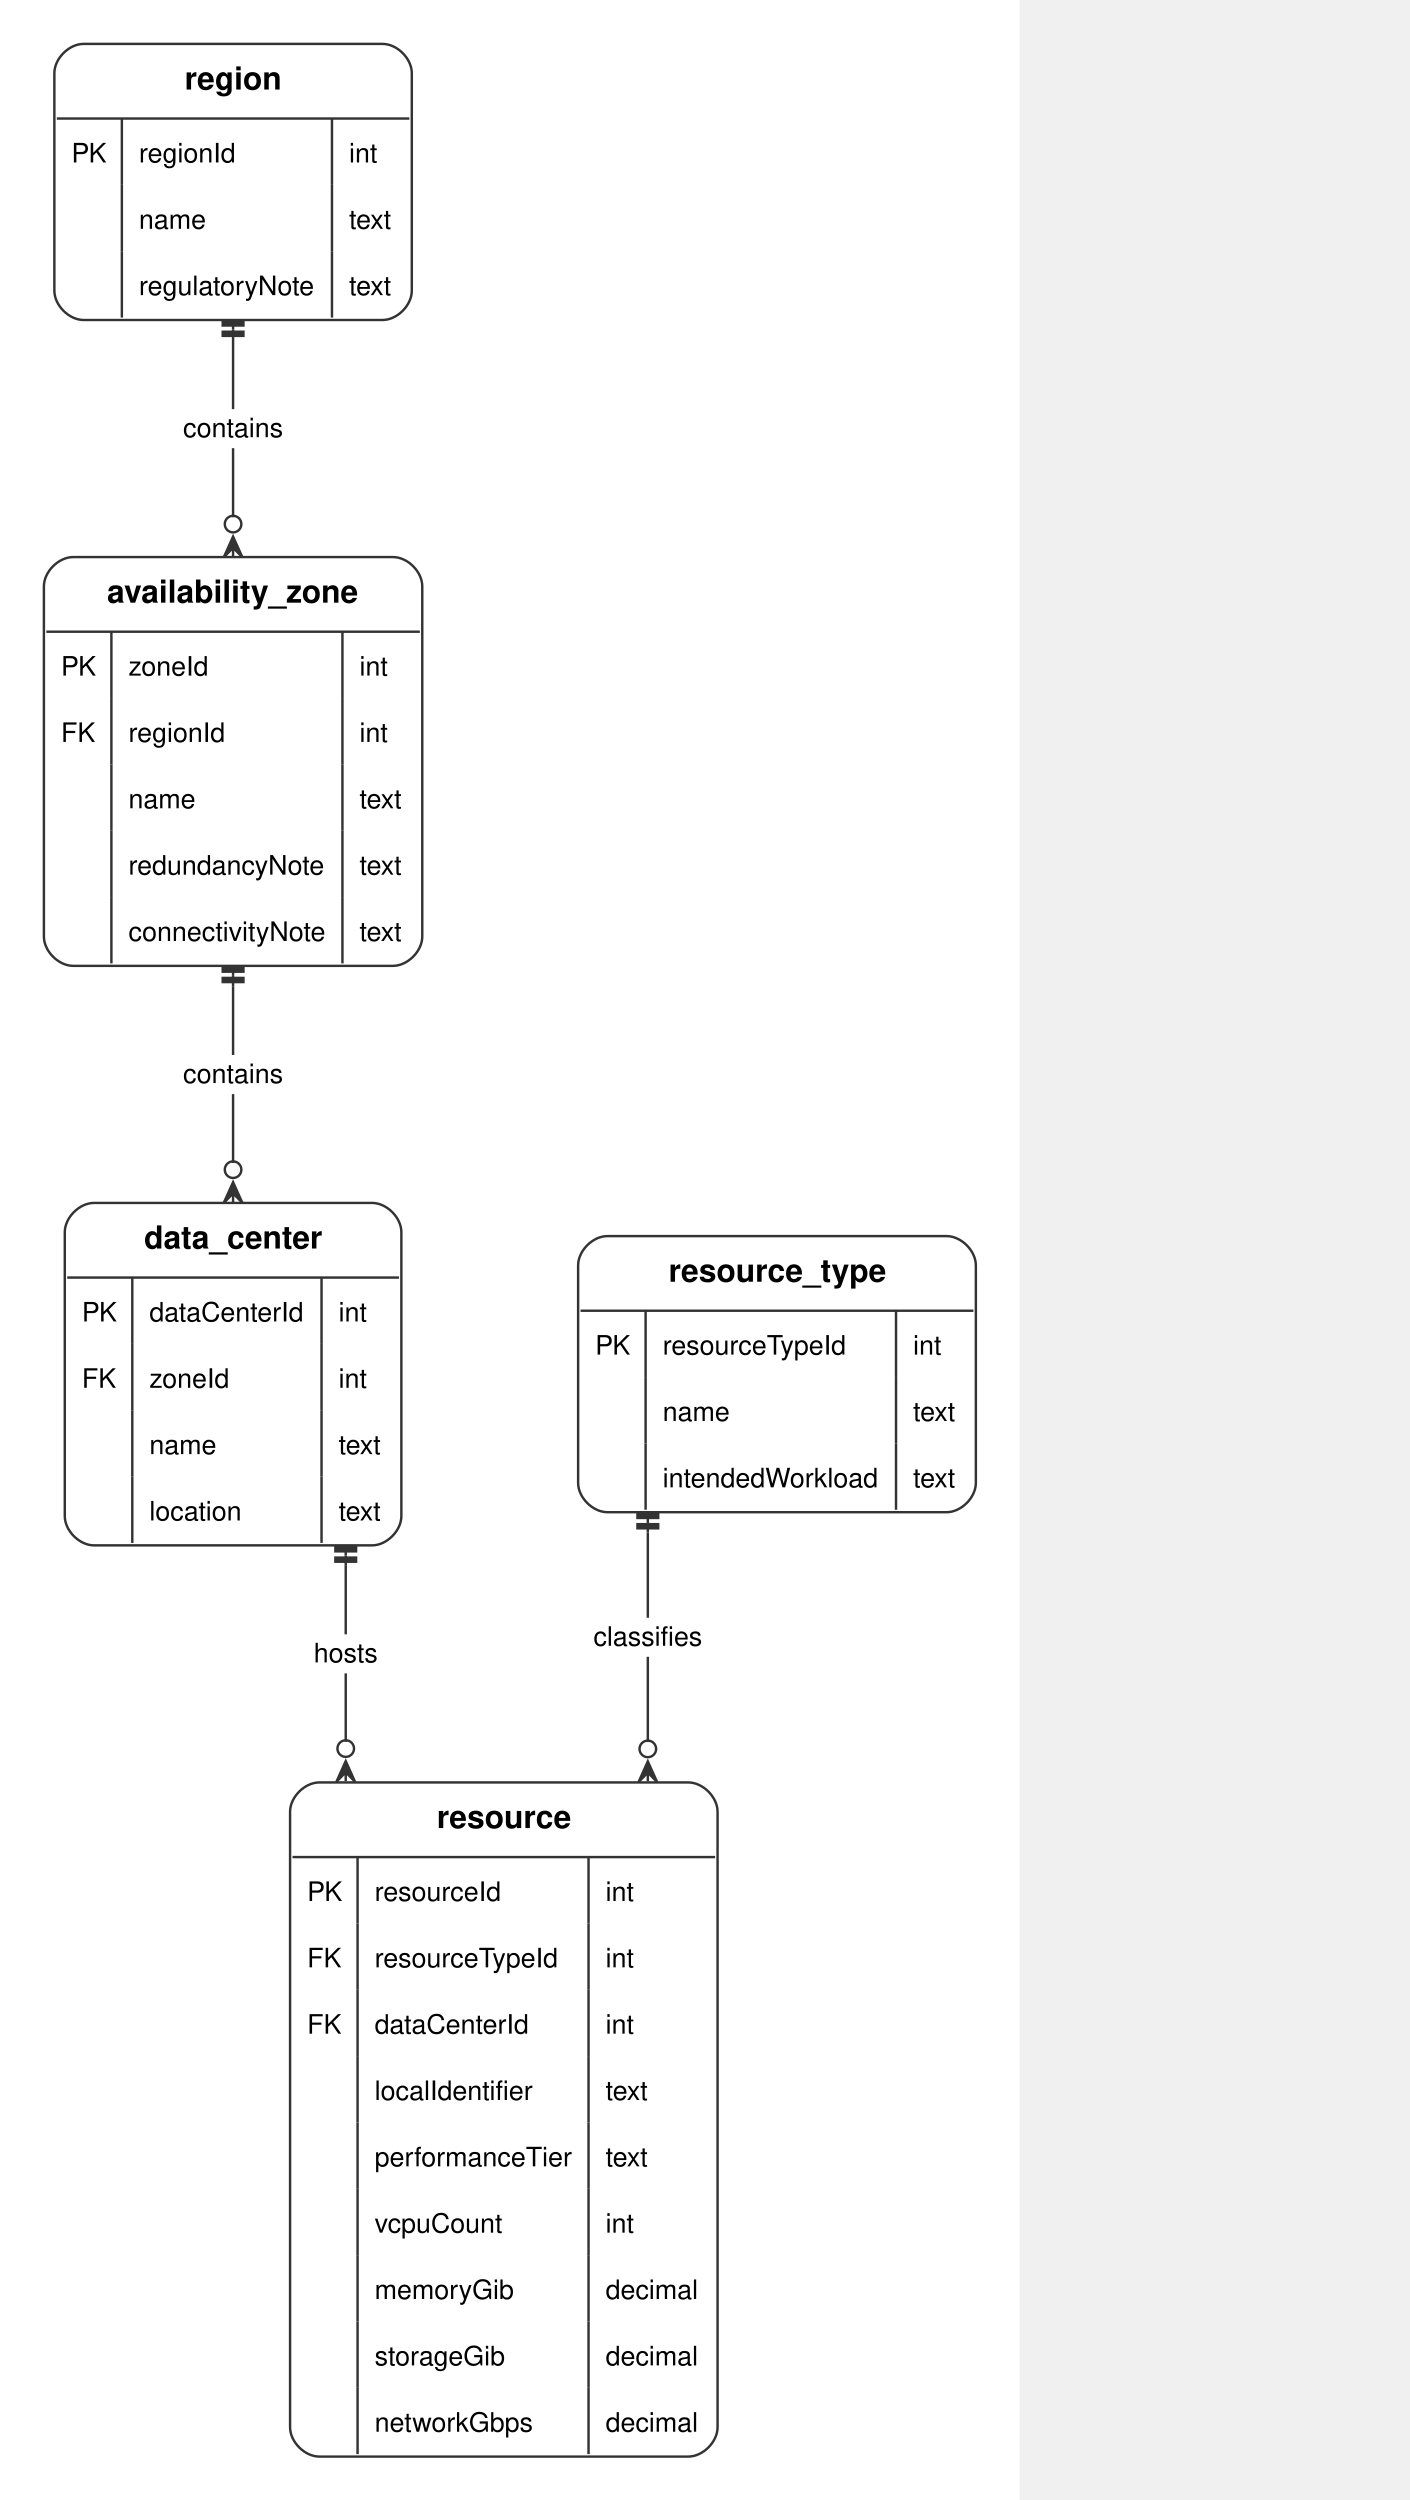
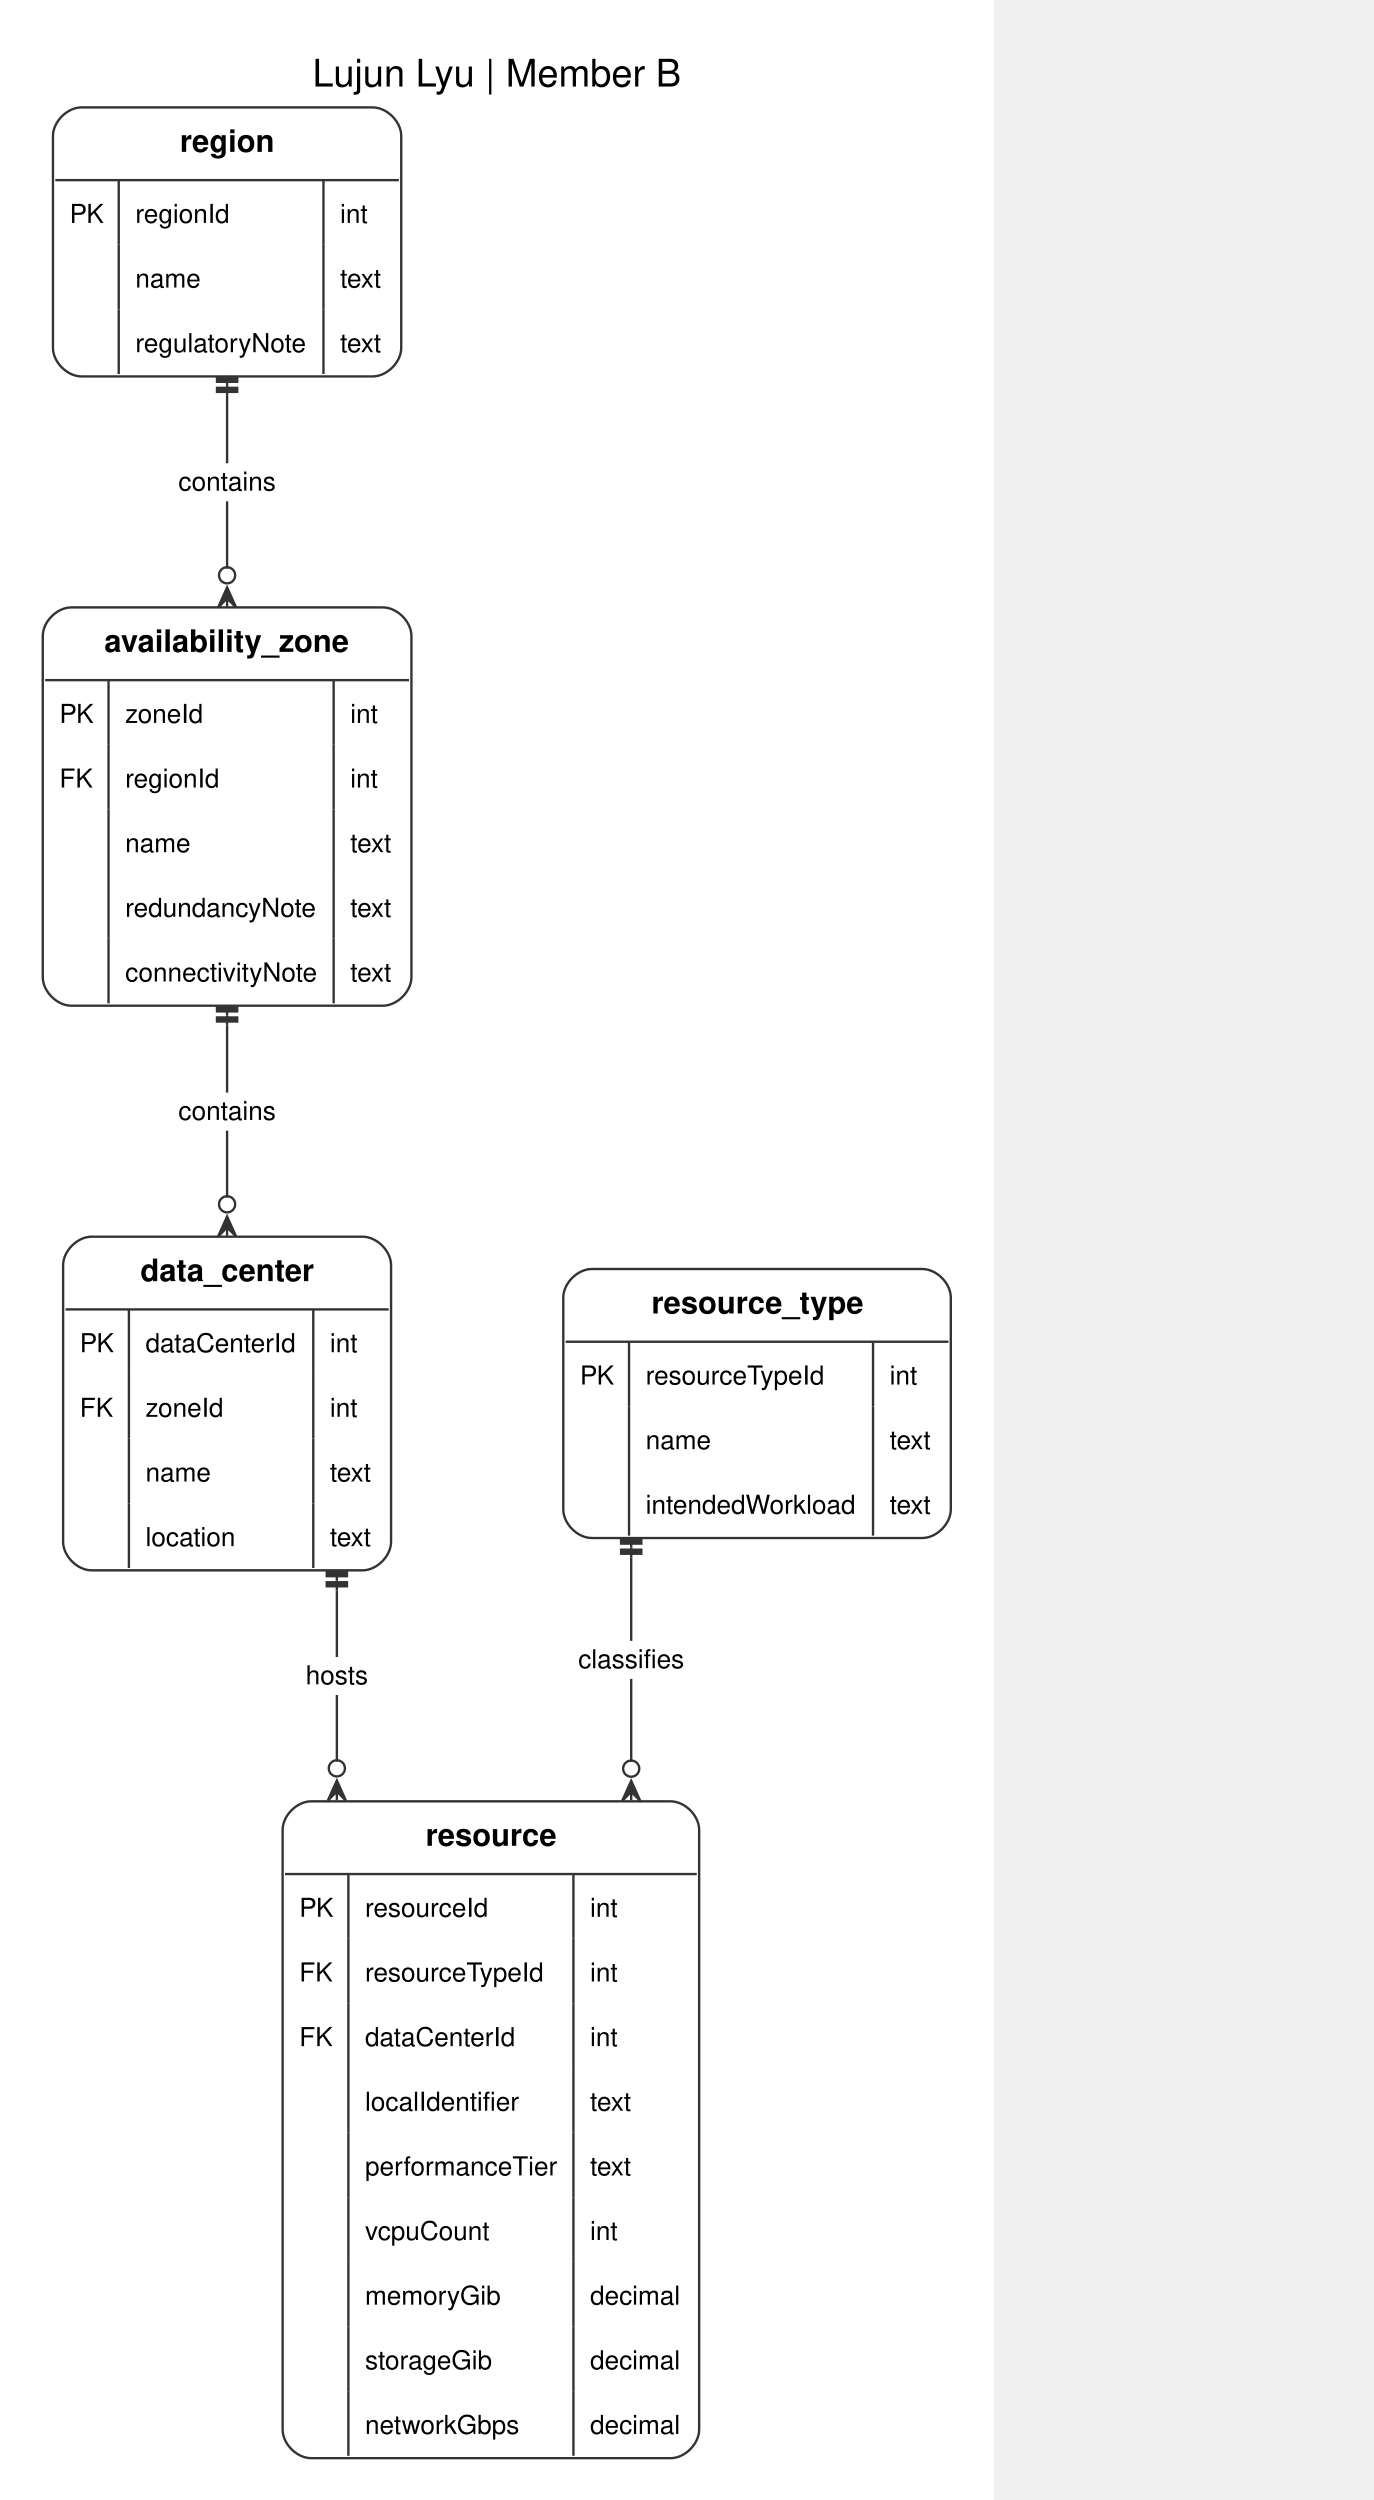
- <svg xmlns="http://www.w3.org/2000/svg" width="578.0pt" height="1025pt" viewBox="0.0 0.0 578.0 1025.0">
-   <g id="graph0" class="graph" transform="scale(1 1) rotate(0) translate(18 1007.2)">
-     <polygon fill="white" stroke="none" points="-18,18 -18,-1007.2 400.1,-1007.2 400.1,18 -18,18" />
+ <svg xmlns="http://www.w3.org/2000/svg" width="578.0pt" height="1052pt" viewBox="0.0 0.0 578.0 1052.0">
+   <g id="graph0" class="graph" transform="scale(1 1) rotate(0) translate(18 1034.4)">
+     <polygon fill="white" stroke="none" points="-18,18 -18,-1034.4 400.1,-1034.4 400.1,18 -18,18" />
+     <text xml:space="preserve" text-anchor="middle" x="191.05" y="-998" font-family="Helvetica,sans-Serif" font-size="16.00">Lujun Lyu | Member B</text>
    <g id="edge1" class="edge">
      <path fill="none" stroke="#333333" d="M77.56,-867.79C77.56,-867.79 77.56,-795.11 77.56,-795.11" />
      <polygon fill="#333333" stroke="#333333" points="81.81,-875.44 73.31,-875.44 73.31,-873.74 81.81,-873.74 81.81,-875.44" />
      <polyline fill="none" stroke="#333333" points="77.56,-876.29 77.56,-872.04" />
      <polygon fill="#333333" stroke="#333333" points="81.81,-871.19 73.31,-871.19 73.31,-869.49 81.81,-869.49 81.81,-871.19" />
      <polyline fill="none" stroke="#333333" points="77.56,-872.04 77.56,-867.79" />
      <polygon fill="#333333" stroke="#333333" points="77.56,-787.2 81.39,-778.7 77.56,-782.61 77.56,-779.03 77.56,-779.03 77.56,-779.03 77.56,-782.61 73.74,-778.7 77.56,-787.2" />
      <ellipse fill="none" stroke="#333333" cx="77.56" cy="-792.32" rx="3.4" ry="3.4" />
    </g>
    <g id="edge2" class="edge">
      <path fill="none" stroke="#333333" d="M77.56,-602.85C77.56,-602.85 77.56,-530.42 77.56,-530.42" />
      <polygon fill="#333333" stroke="#333333" points="81.81,-610.5 73.31,-610.5 73.31,-608.8 81.81,-608.8 81.81,-610.5" />
      <polyline fill="none" stroke="#333333" points="77.56,-611.35 77.56,-607.1" />
      <polygon fill="#333333" stroke="#333333" points="81.81,-606.25 73.31,-606.25 73.31,-604.55 81.81,-604.55 81.81,-606.25" />
      <polyline fill="none" stroke="#333333" points="77.56,-607.1 77.56,-602.85" />
      <polygon fill="#333333" stroke="#333333" points="77.56,-522.51 81.39,-514.01 77.56,-517.92 77.56,-514.34 77.56,-514.34 77.56,-514.34 77.56,-517.92 73.74,-514.01 77.56,-522.51" />
      <ellipse fill="none" stroke="#333333" cx="77.56" cy="-527.63" rx="3.4" ry="3.4" />
    </g>
    <g id="edge4" class="edge">
      <path fill="none" stroke="#333333" d="M123.75,-365.19C123.75,-365.19 123.75,-293.07 123.75,-293.07" />
      <polygon fill="#333333" stroke="#333333" points="128,-372.84 119.5,-372.84 119.5,-371.14 128,-371.14 128,-372.84" />
      <polyline fill="none" stroke="#333333" points="123.75,-373.69 123.75,-369.44" />
      <polygon fill="#333333" stroke="#333333" points="128,-368.59 119.5,-368.59 119.5,-366.89 128,-366.89 128,-368.59" />
      <polyline fill="none" stroke="#333333" points="123.75,-369.44 123.75,-365.19" />
      <polygon fill="#333333" stroke="#333333" points="123.75,-285.16 127.57,-276.66 123.75,-280.57 123.75,-276.99 123.75,-276.99 123.75,-276.99 123.75,-280.57 119.92,-276.66 123.75,-285.16" />
      <ellipse fill="none" stroke="#333333" cx="123.75" cy="-290.28" rx="3.4" ry="3.4" />
    </g>
    <g id="edge3" class="edge">
      <path fill="none" stroke="#333333" d="M247.61,-378.89C247.61,-378.89 247.61,-292.94 247.61,-292.94" />
      <polygon fill="#333333" stroke="#333333" points="251.86,-386.54 243.36,-386.54 243.36,-384.84 251.86,-384.84 251.86,-386.54" />
      <polyline fill="none" stroke="#333333" points="247.61,-387.39 247.61,-383.14" />
      <polygon fill="#333333" stroke="#333333" points="251.86,-382.29 243.36,-382.29 243.36,-380.59 251.86,-380.59 251.86,-382.29" />
      <polyline fill="none" stroke="#333333" points="247.61,-383.14 247.61,-378.89" />
      <polygon fill="#333333" stroke="#333333" points="247.61,-285.03 251.44,-276.53 247.61,-280.45 247.61,-276.87 247.61,-276.87 247.61,-276.87 247.61,-280.45 243.79,-276.53 247.61,-285.03" />
      <ellipse fill="none" stroke="#333333" cx="247.61" cy="-290.15" rx="3.4" ry="3.4" />
    </g>
    <g id="node1" class="node">
      <polygon fill="#ffffff" stroke="none" points="5.29,-958.6 5.29,-988.2 149.84,-988.2 149.84,-958.6 5.29,-958.6" />
      <polyline fill="none" stroke="#333333" points="5.29,-958.6 149.84,-958.6" />
      <text xml:space="preserve" text-anchor="start" x="57.7" y="-970.5" font-family="Helvetica,sans-Serif" font-weight="bold" font-size="13.00">region</text>
      <text xml:space="preserve" text-anchor="start" x="11.29" y="-940.6" font-family="Helvetica,sans-Serif" font-size="11.00">PK</text>
      <polyline fill="none" stroke="#333333" points="31.96,-958.6 31.96,-931.4" />
      <text xml:space="preserve" text-anchor="start" x="38.96" y="-940.6" font-family="Helvetica,sans-Serif" font-size="11.00">regionId</text>
      <polyline fill="none" stroke="#333333" points="118.11,-958.6 118.11,-931.4" />
      <text xml:space="preserve" text-anchor="start" x="125.11" y="-940.6" font-family="Helvetica,sans-Serif" font-size="11.00">int</text>
      <text xml:space="preserve" text-anchor="start" x="11.29" y="-913.4" font-family="Helvetica,sans-Serif" font-size="11.00"> </text>
      <polyline fill="none" stroke="#333333" points="31.96,-931.4 31.96,-904.2" />
      <text xml:space="preserve" text-anchor="start" x="38.96" y="-913.4" font-family="Helvetica,sans-Serif" font-size="11.00">name</text>
      <polyline fill="none" stroke="#333333" points="118.11,-931.4 118.11,-904.2" />
      <text xml:space="preserve" text-anchor="start" x="125.11" y="-913.4" font-family="Helvetica,sans-Serif" font-size="11.00">text</text>
      <text xml:space="preserve" text-anchor="start" x="11.29" y="-886.2" font-family="Helvetica,sans-Serif" font-size="11.00"> </text>
      <polyline fill="none" stroke="#333333" points="31.96,-904.2 31.96,-877" />
      <text xml:space="preserve" text-anchor="start" x="38.96" y="-886.2" font-family="Helvetica,sans-Serif" font-size="11.00">regulatoryNote</text>
      <polyline fill="none" stroke="#333333" points="118.11,-904.2 118.11,-877" />
      <text xml:space="preserve" text-anchor="start" x="125.11" y="-886.2" font-family="Helvetica,sans-Serif" font-size="11.00">text</text>
      <path fill="none" stroke="#333333" d="M16.29,-876C16.29,-876 138.84,-876 138.84,-876 144.84,-876 150.84,-882 150.84,-888 150.84,-888 150.84,-977.2 150.84,-977.2 150.84,-983.2 144.84,-989.2 138.84,-989.2 138.84,-989.2 16.29,-989.2 16.29,-989.2 10.29,-989.2 4.29,-983.2 4.29,-977.2 4.29,-977.2 4.29,-888 4.29,-888 4.29,-882 10.29,-876 16.29,-876" />
    </g>
    <g id="node2" class="node">
      <polygon fill="#ffffff" stroke="none" points="1,-748.2 1,-777.8 154.13,-777.8 154.13,-748.2 1,-748.2" />
      <polyline fill="none" stroke="#333333" points="1,-748.2 154.13,-748.2" />
      <text xml:space="preserve" text-anchor="start" x="25.9" y="-760.1" font-family="Helvetica,sans-Serif" font-weight="bold" font-size="13.00">availability_zone</text>
      <text xml:space="preserve" text-anchor="start" x="7" y="-730.2" font-family="Helvetica,sans-Serif" font-size="11.00">PK</text>
      <polyline fill="none" stroke="#333333" points="27.67,-748.2 27.67,-721" />
      <text xml:space="preserve" text-anchor="start" x="34.67" y="-730.2" font-family="Helvetica,sans-Serif" font-size="11.00">zoneId</text>
      <polyline fill="none" stroke="#333333" points="122.4,-748.2 122.4,-721" />
      <text xml:space="preserve" text-anchor="start" x="129.4" y="-730.2" font-family="Helvetica,sans-Serif" font-size="11.00">int</text>
      <text xml:space="preserve" text-anchor="start" x="7" y="-703" font-family="Helvetica,sans-Serif" font-size="11.00">FK</text>
      <polyline fill="none" stroke="#333333" points="27.67,-721 27.67,-693.8" />
      <text xml:space="preserve" text-anchor="start" x="34.67" y="-703" font-family="Helvetica,sans-Serif" font-size="11.00">regionId</text>
      <polyline fill="none" stroke="#333333" points="122.4,-721 122.4,-693.8" />
      <text xml:space="preserve" text-anchor="start" x="129.4" y="-703" font-family="Helvetica,sans-Serif" font-size="11.00">int</text>
      <text xml:space="preserve" text-anchor="start" x="7" y="-675.8" font-family="Helvetica,sans-Serif" font-size="11.00"> </text>
      <polyline fill="none" stroke="#333333" points="27.67,-693.8 27.67,-666.6" />
      <text xml:space="preserve" text-anchor="start" x="34.67" y="-675.8" font-family="Helvetica,sans-Serif" font-size="11.00">name</text>
      <polyline fill="none" stroke="#333333" points="122.4,-693.8 122.4,-666.6" />
      <text xml:space="preserve" text-anchor="start" x="129.4" y="-675.8" font-family="Helvetica,sans-Serif" font-size="11.00">text</text>
      <text xml:space="preserve" text-anchor="start" x="7" y="-648.6" font-family="Helvetica,sans-Serif" font-size="11.00"> </text>
      <polyline fill="none" stroke="#333333" points="27.67,-666.6 27.67,-639.4" />
      <text xml:space="preserve" text-anchor="start" x="34.67" y="-648.6" font-family="Helvetica,sans-Serif" font-size="11.00">redundancyNote</text>
      <polyline fill="none" stroke="#333333" points="122.4,-666.6 122.4,-639.4" />
      <text xml:space="preserve" text-anchor="start" x="129.4" y="-648.6" font-family="Helvetica,sans-Serif" font-size="11.00">text</text>
      <text xml:space="preserve" text-anchor="start" x="7" y="-621.4" font-family="Helvetica,sans-Serif" font-size="11.00"> </text>
      <polyline fill="none" stroke="#333333" points="27.67,-639.4 27.67,-612.2" />
      <text xml:space="preserve" text-anchor="start" x="34.67" y="-621.4" font-family="Helvetica,sans-Serif" font-size="11.00">connectivityNote</text>
      <polyline fill="none" stroke="#333333" points="122.4,-639.4 122.4,-612.2" />
      <text xml:space="preserve" text-anchor="start" x="129.4" y="-621.4" font-family="Helvetica,sans-Serif" font-size="11.00">text</text>
      <path fill="none" stroke="#333333" d="M12,-611.2C12,-611.2 143.13,-611.2 143.13,-611.2 149.13,-611.2 155.13,-617.2 155.13,-623.2 155.13,-623.2 155.13,-766.8 155.13,-766.8 155.13,-772.8 149.13,-778.8 143.13,-778.8 143.13,-778.8 12,-778.8 12,-778.8 6,-778.8 0,-772.8 0,-766.8 0,-766.8 0,-623.2 0,-623.2 0,-617.2 6,-611.2 12,-611.2" />
    </g>
    <g id="node3" class="node">
      <polygon fill="#ffffff" stroke="none" points="9.56,-483.4 9.56,-513 145.56,-513 145.56,-483.4 9.56,-483.4" />
      <polyline fill="none" stroke="#333333" points="9.56,-483.4 145.56,-483.4" />
      <text xml:space="preserve" text-anchor="start" x="41.07" y="-495.3" font-family="Helvetica,sans-Serif" font-weight="bold" font-size="13.00">data_center</text>
      <text xml:space="preserve" text-anchor="start" x="15.56" y="-465.4" font-family="Helvetica,sans-Serif" font-size="11.00">PK</text>
      <polyline fill="none" stroke="#333333" points="36.24,-483.4 36.24,-456.2" />
      <text xml:space="preserve" text-anchor="start" x="43.24" y="-465.4" font-family="Helvetica,sans-Serif" font-size="11.00">dataCenterId</text>
      <polyline fill="none" stroke="#333333" points="113.83,-483.4 113.83,-456.2" />
      <text xml:space="preserve" text-anchor="start" x="120.83" y="-465.4" font-family="Helvetica,sans-Serif" font-size="11.00">int</text>
      <text xml:space="preserve" text-anchor="start" x="15.56" y="-438.2" font-family="Helvetica,sans-Serif" font-size="11.00">FK</text>
      <polyline fill="none" stroke="#333333" points="36.24,-456.2 36.24,-429" />
      <text xml:space="preserve" text-anchor="start" x="43.24" y="-438.2" font-family="Helvetica,sans-Serif" font-size="11.00">zoneId</text>
      <polyline fill="none" stroke="#333333" points="113.83,-456.2 113.83,-429" />
      <text xml:space="preserve" text-anchor="start" x="120.83" y="-438.2" font-family="Helvetica,sans-Serif" font-size="11.00">int</text>
      <text xml:space="preserve" text-anchor="start" x="15.56" y="-411" font-family="Helvetica,sans-Serif" font-size="11.00"> </text>
      <polyline fill="none" stroke="#333333" points="36.24,-429 36.24,-401.8" />
      <text xml:space="preserve" text-anchor="start" x="43.24" y="-411" font-family="Helvetica,sans-Serif" font-size="11.00">name</text>
      <polyline fill="none" stroke="#333333" points="113.83,-429 113.83,-401.8" />
      <text xml:space="preserve" text-anchor="start" x="120.83" y="-411" font-family="Helvetica,sans-Serif" font-size="11.00">text</text>
      <text xml:space="preserve" text-anchor="start" x="15.56" y="-383.8" font-family="Helvetica,sans-Serif" font-size="11.00"> </text>
      <polyline fill="none" stroke="#333333" points="36.24,-401.8 36.24,-374.6" />
      <text xml:space="preserve" text-anchor="start" x="43.24" y="-383.8" font-family="Helvetica,sans-Serif" font-size="11.00">location</text>
      <polyline fill="none" stroke="#333333" points="113.83,-401.8 113.83,-374.6" />
      <text xml:space="preserve" text-anchor="start" x="120.83" y="-383.8" font-family="Helvetica,sans-Serif" font-size="11.00">text</text>
      <path fill="none" stroke="#333333" d="M20.56,-373.6C20.56,-373.6 134.56,-373.6 134.56,-373.6 140.56,-373.6 146.56,-379.6 146.56,-385.6 146.56,-385.6 146.56,-502 146.56,-502 146.56,-508 140.56,-514 134.56,-514 134.56,-514 20.56,-514 20.56,-514 14.56,-514 8.56,-508 8.56,-502 8.56,-502 8.56,-385.6 8.56,-385.6 8.56,-379.6 14.56,-373.6 20.56,-373.6" />
    </g>
    <g id="node4" class="node">
      <polygon fill="#ffffff" stroke="none" points="220.03,-469.8 220.03,-499.4 381.1,-499.4 381.1,-469.8 220.03,-469.8" />
      <polyline fill="none" stroke="#333333" points="220.03,-469.8 381.1,-469.8" />
      <text xml:space="preserve" text-anchor="start" x="256.12" y="-481.7" font-family="Helvetica,sans-Serif" font-weight="bold" font-size="13.00">resource_type</text>
      <text xml:space="preserve" text-anchor="start" x="226.03" y="-451.8" font-family="Helvetica,sans-Serif" font-size="11.00">PK</text>
      <polyline fill="none" stroke="#333333" points="246.7,-469.8 246.7,-442.6" />
      <text xml:space="preserve" text-anchor="start" x="253.7" y="-451.8" font-family="Helvetica,sans-Serif" font-size="11.00">resourceTypeId</text>
      <polyline fill="none" stroke="#333333" points="349.37,-469.8 349.37,-442.6" />
      <text xml:space="preserve" text-anchor="start" x="356.37" y="-451.8" font-family="Helvetica,sans-Serif" font-size="11.00">int</text>
      <text xml:space="preserve" text-anchor="start" x="226.03" y="-424.6" font-family="Helvetica,sans-Serif" font-size="11.00"> </text>
      <polyline fill="none" stroke="#333333" points="246.7,-442.6 246.7,-415.4" />
      <text xml:space="preserve" text-anchor="start" x="253.7" y="-424.6" font-family="Helvetica,sans-Serif" font-size="11.00">name</text>
      <polyline fill="none" stroke="#333333" points="349.37,-442.6 349.37,-415.4" />
      <text xml:space="preserve" text-anchor="start" x="356.37" y="-424.6" font-family="Helvetica,sans-Serif" font-size="11.00">text</text>
      <text xml:space="preserve" text-anchor="start" x="226.03" y="-397.4" font-family="Helvetica,sans-Serif" font-size="11.00"> </text>
      <polyline fill="none" stroke="#333333" points="246.7,-415.4 246.7,-388.2" />
      <text xml:space="preserve" text-anchor="start" x="253.7" y="-397.4" font-family="Helvetica,sans-Serif" font-size="11.00">intendedWorkload</text>
      <polyline fill="none" stroke="#333333" points="349.37,-415.4 349.37,-388.2" />
      <text xml:space="preserve" text-anchor="start" x="356.37" y="-397.4" font-family="Helvetica,sans-Serif" font-size="11.00">text</text>
      <path fill="none" stroke="#333333" d="M231.03,-387.2C231.03,-387.2 370.1,-387.2 370.1,-387.2 376.1,-387.2 382.1,-393.2 382.1,-399.2 382.1,-399.2 382.1,-488.4 382.1,-488.4 382.1,-494.4 376.1,-500.4 370.1,-500.4 370.1,-500.4 231.03,-500.4 231.03,-500.4 225.03,-500.4 219.03,-494.4 219.03,-488.4 219.03,-488.4 219.03,-399.2 219.03,-399.2 219.03,-393.2 225.03,-387.2 231.03,-387.2" />
    </g>
    <g id="node5" class="node">
      <polygon fill="#ffffff" stroke="none" points="101.93,-245.8 101.93,-275.4 275.2,-275.4 275.2,-245.8 101.93,-245.8" />
      <polyline fill="none" stroke="#333333" points="101.93,-245.8 275.2,-245.8" />
      <text xml:space="preserve" text-anchor="start" x="161.1" y="-257.7" font-family="Helvetica,sans-Serif" font-weight="bold" font-size="13.00">resource</text>
      <text xml:space="preserve" text-anchor="start" x="107.93" y="-227.8" font-family="Helvetica,sans-Serif" font-size="11.00">PK</text>
      <polyline fill="none" stroke="#333333" points="128.6,-245.8 128.6,-218.6" />
      <text xml:space="preserve" text-anchor="start" x="135.6" y="-227.8" font-family="Helvetica,sans-Serif" font-size="11.00">resourceId</text>
      <polyline fill="none" stroke="#333333" points="223.3,-245.8 223.3,-218.6" />
      <text xml:space="preserve" text-anchor="start" x="230.3" y="-227.8" font-family="Helvetica,sans-Serif" font-size="11.00">int</text>
      <text xml:space="preserve" text-anchor="start" x="107.93" y="-200.6" font-family="Helvetica,sans-Serif" font-size="11.00">FK</text>
      <polyline fill="none" stroke="#333333" points="128.6,-218.6 128.6,-191.4" />
      <text xml:space="preserve" text-anchor="start" x="135.6" y="-200.6" font-family="Helvetica,sans-Serif" font-size="11.00">resourceTypeId</text>
      <polyline fill="none" stroke="#333333" points="223.3,-218.6 223.3,-191.4" />
      <text xml:space="preserve" text-anchor="start" x="230.3" y="-200.6" font-family="Helvetica,sans-Serif" font-size="11.00">int</text>
      <text xml:space="preserve" text-anchor="start" x="107.93" y="-173.4" font-family="Helvetica,sans-Serif" font-size="11.00">FK</text>
      <polyline fill="none" stroke="#333333" points="128.6,-191.4 128.6,-164.2" />
      <text xml:space="preserve" text-anchor="start" x="135.6" y="-173.4" font-family="Helvetica,sans-Serif" font-size="11.00">dataCenterId</text>
      <polyline fill="none" stroke="#333333" points="223.3,-191.4 223.3,-164.2" />
      <text xml:space="preserve" text-anchor="start" x="230.3" y="-173.4" font-family="Helvetica,sans-Serif" font-size="11.00">int</text>
      <text xml:space="preserve" text-anchor="start" x="107.93" y="-146.2" font-family="Helvetica,sans-Serif" font-size="11.00"> </text>
      <polyline fill="none" stroke="#333333" points="128.6,-164.2 128.6,-137" />
      <text xml:space="preserve" text-anchor="start" x="135.6" y="-146.2" font-family="Helvetica,sans-Serif" font-size="11.00">localIdentifier</text>
      <polyline fill="none" stroke="#333333" points="223.3,-164.2 223.3,-137" />
      <text xml:space="preserve" text-anchor="start" x="230.3" y="-146.2" font-family="Helvetica,sans-Serif" font-size="11.00">text</text>
      <text xml:space="preserve" text-anchor="start" x="107.93" y="-119" font-family="Helvetica,sans-Serif" font-size="11.00"> </text>
      <polyline fill="none" stroke="#333333" points="128.6,-137 128.6,-109.8" />
      <text xml:space="preserve" text-anchor="start" x="135.6" y="-119" font-family="Helvetica,sans-Serif" font-size="11.00">performanceTier</text>
      <polyline fill="none" stroke="#333333" points="223.3,-137 223.3,-109.8" />
      <text xml:space="preserve" text-anchor="start" x="230.3" y="-119" font-family="Helvetica,sans-Serif" font-size="11.00">text</text>
      <text xml:space="preserve" text-anchor="start" x="107.93" y="-91.8" font-family="Helvetica,sans-Serif" font-size="11.00"> </text>
      <polyline fill="none" stroke="#333333" points="128.6,-109.8 128.6,-82.6" />
      <text xml:space="preserve" text-anchor="start" x="135.6" y="-91.8" font-family="Helvetica,sans-Serif" font-size="11.00">vcpuCount</text>
      <polyline fill="none" stroke="#333333" points="223.3,-109.8 223.3,-82.6" />
      <text xml:space="preserve" text-anchor="start" x="230.3" y="-91.8" font-family="Helvetica,sans-Serif" font-size="11.00">int</text>
      <text xml:space="preserve" text-anchor="start" x="107.93" y="-64.6" font-family="Helvetica,sans-Serif" font-size="11.00"> </text>
      <polyline fill="none" stroke="#333333" points="128.6,-82.6 128.6,-55.4" />
      <text xml:space="preserve" text-anchor="start" x="135.6" y="-64.6" font-family="Helvetica,sans-Serif" font-size="11.00">memoryGib</text>
      <polyline fill="none" stroke="#333333" points="223.3,-82.6 223.3,-55.4" />
      <text xml:space="preserve" text-anchor="start" x="230.3" y="-64.6" font-family="Helvetica,sans-Serif" font-size="11.00">decimal</text>
      <text xml:space="preserve" text-anchor="start" x="107.93" y="-37.4" font-family="Helvetica,sans-Serif" font-size="11.00"> </text>
      <polyline fill="none" stroke="#333333" points="128.6,-55.4 128.6,-28.2" />
      <text xml:space="preserve" text-anchor="start" x="135.6" y="-37.4" font-family="Helvetica,sans-Serif" font-size="11.00">storageGib</text>
      <polyline fill="none" stroke="#333333" points="223.3,-55.4 223.3,-28.2" />
      <text xml:space="preserve" text-anchor="start" x="230.3" y="-37.4" font-family="Helvetica,sans-Serif" font-size="11.00">decimal</text>
      <text xml:space="preserve" text-anchor="start" x="107.93" y="-10.2" font-family="Helvetica,sans-Serif" font-size="11.00"> </text>
      <polyline fill="none" stroke="#333333" points="128.6,-28.2 128.6,-1" />
      <text xml:space="preserve" text-anchor="start" x="135.6" y="-10.2" font-family="Helvetica,sans-Serif" font-size="11.00">networkGbps</text>
      <polyline fill="none" stroke="#333333" points="223.3,-28.2 223.3,-1" />
      <text xml:space="preserve" text-anchor="start" x="230.3" y="-10.2" font-family="Helvetica,sans-Serif" font-size="11.00">decimal</text>
      <path fill="none" stroke="#333333" d="M112.93,0C112.93,0 264.2,0 264.2,0 270.2,0 276.2,-6 276.2,-12 276.2,-12 276.2,-264.4 276.2,-264.4 276.2,-270.4 270.2,-276.4 264.2,-276.4 264.2,-276.4 112.93,-276.4 112.93,-276.4 106.93,-276.4 100.93,-270.4 100.93,-264.4 100.93,-264.4 100.93,-12 100.93,-12 100.93,-6 106.93,0 112.93,0" />
    </g>
    <g class="relationship-label" data-edge="edge1">
      <rect x="52.078" y="-839.45" width="50.964" height="16" fill="white" stroke="none" />
      <text text-anchor="middle" font-family="Helvetica, Arial, sans-serif" font-size="11" x="77.56" y="-827.95">contains</text>
    </g>
    <g class="relationship-label" data-edge="edge2">
      <rect x="52.078" y="-574.635" width="50.964" height="16" fill="white" stroke="none" />
      <text text-anchor="middle" font-family="Helvetica, Arial, sans-serif" font-size="11" x="77.56" y="-563.135">contains</text>
    </g>
    <g class="relationship-label" data-edge="edge4">
      <rect x="105.605" y="-337.13" width="36.29" height="16" fill="white" stroke="none" />
      <text text-anchor="middle" font-family="Helvetica, Arial, sans-serif" font-size="11" x="123.75" y="-325.63">hosts</text>
    </g>
    <g class="relationship-label" data-edge="edge3">
      <rect x="220.302" y="-343.915" width="54.616" height="16" fill="white" stroke="none" />
      <text text-anchor="middle" font-family="Helvetica, Arial, sans-serif" font-size="11" x="247.61" y="-332.415">classifies</text>
    </g>
  </g>
</svg>
